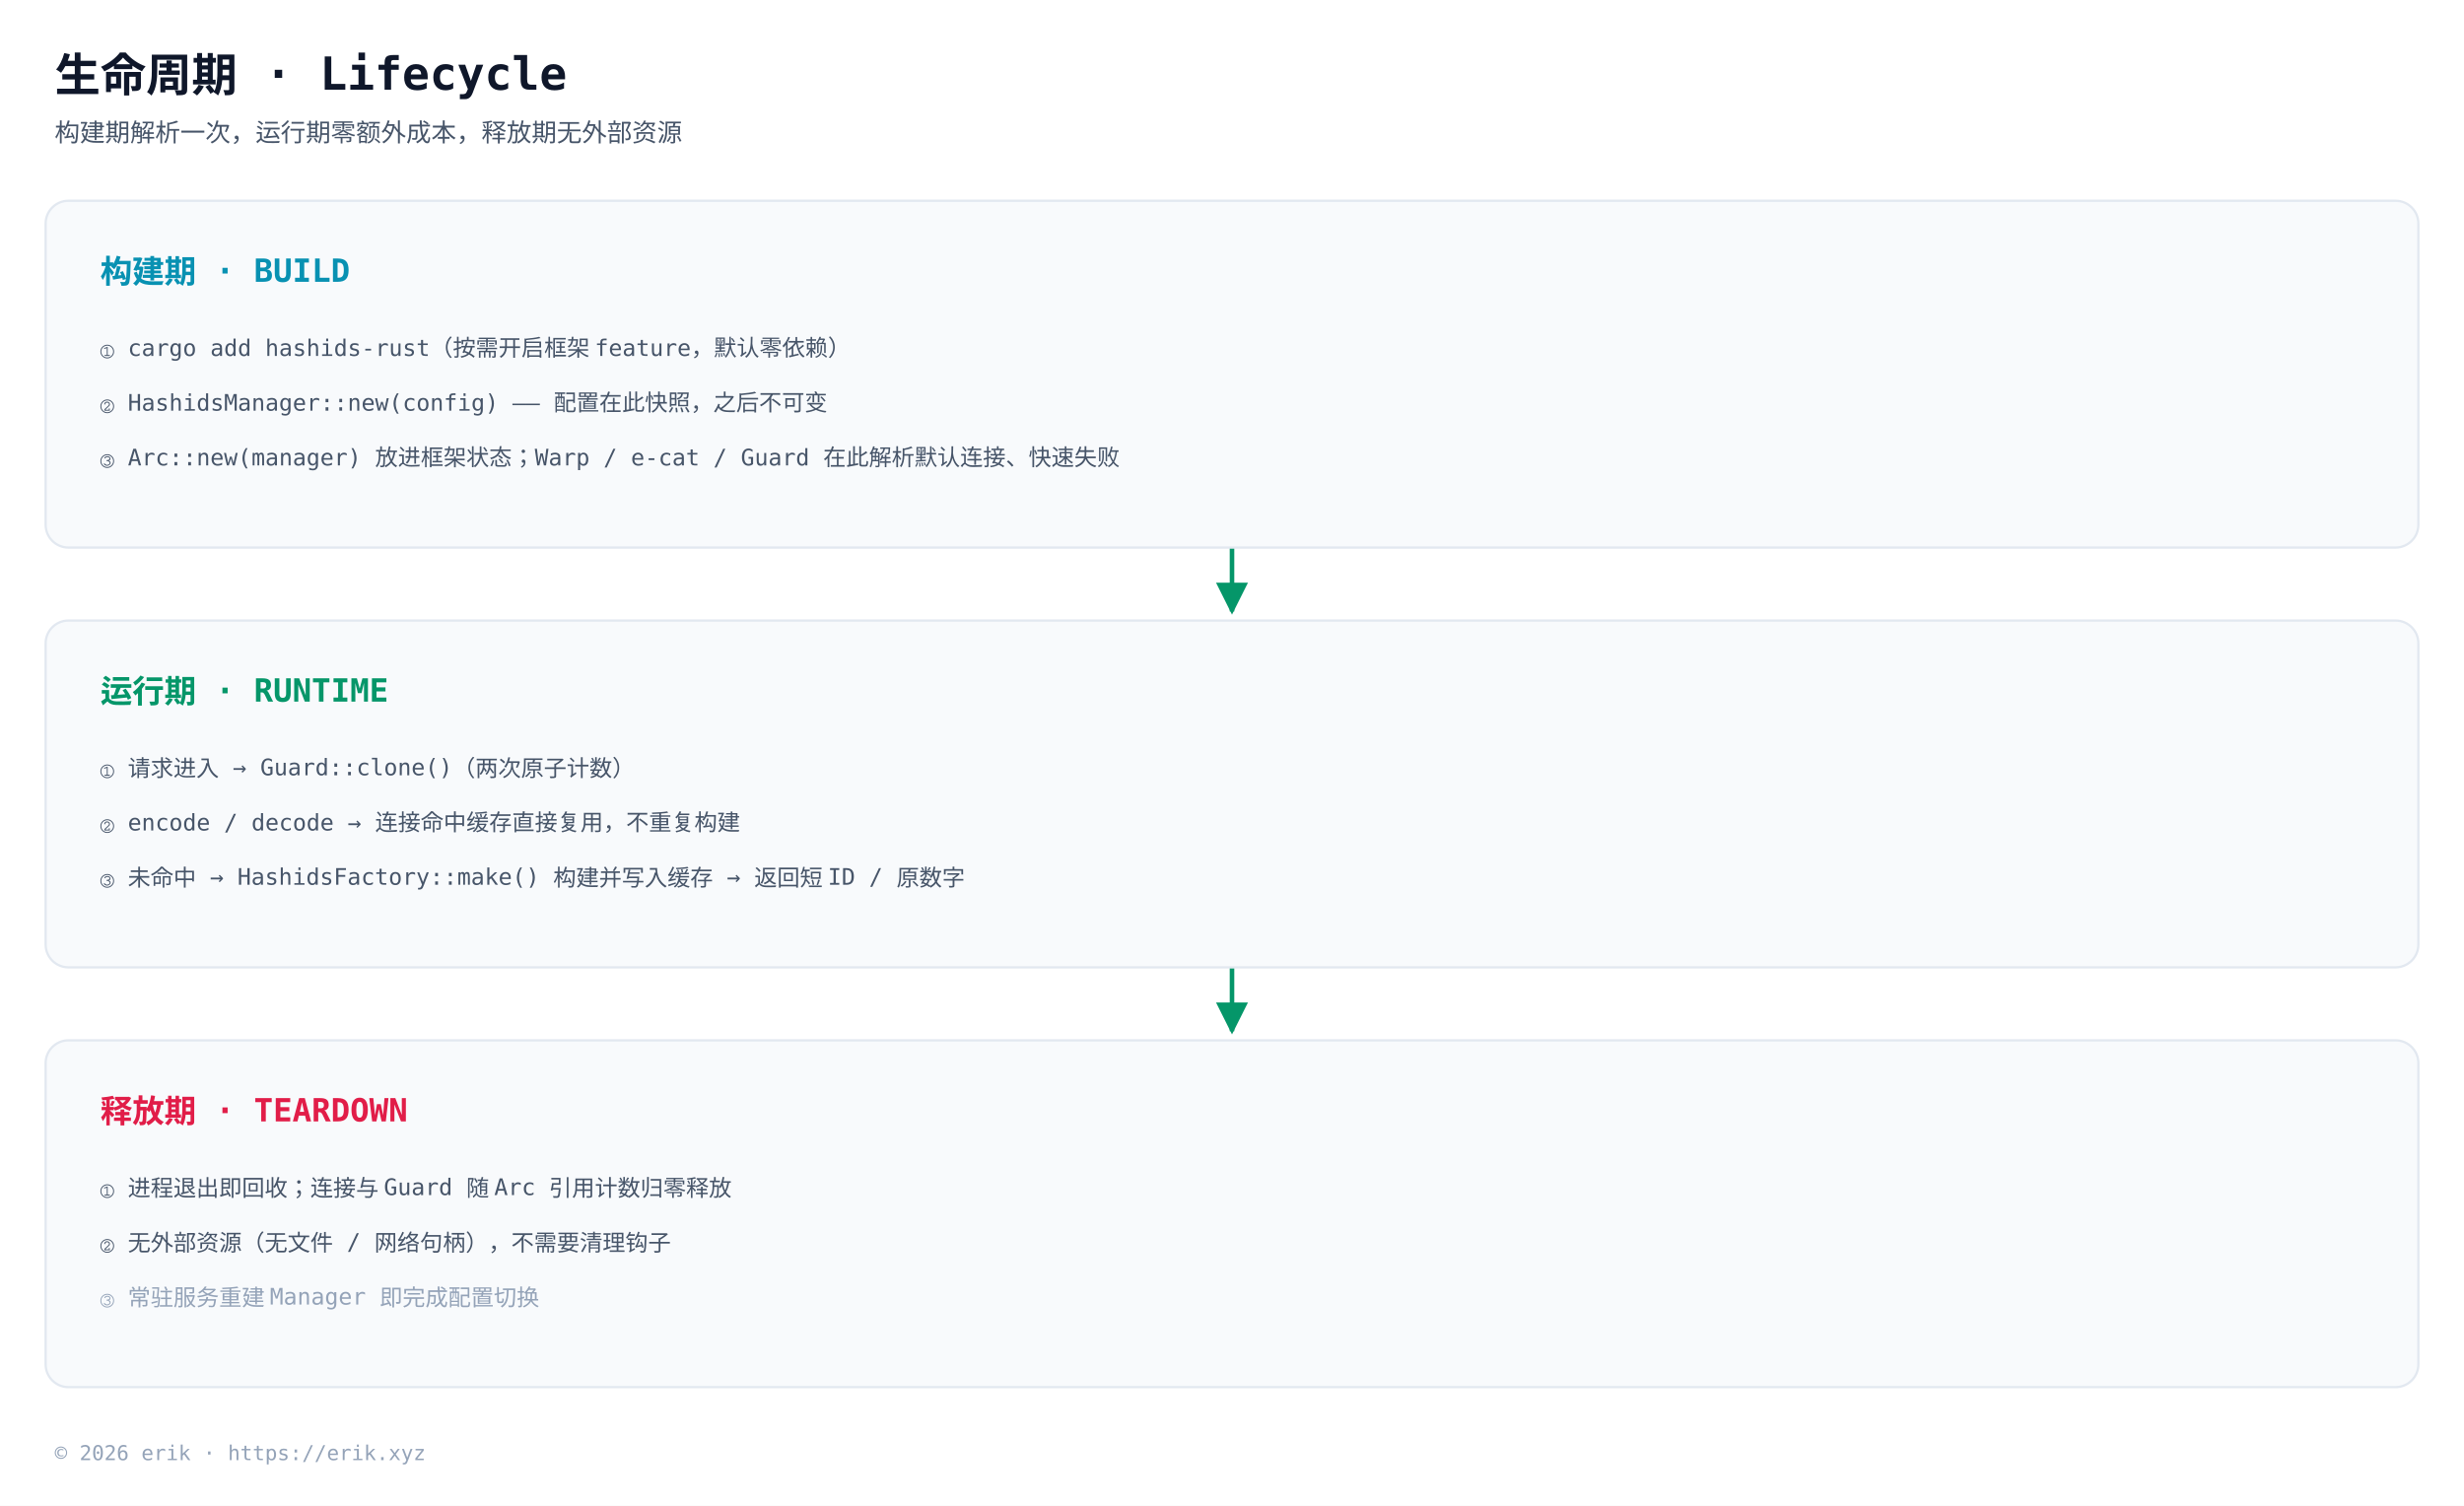
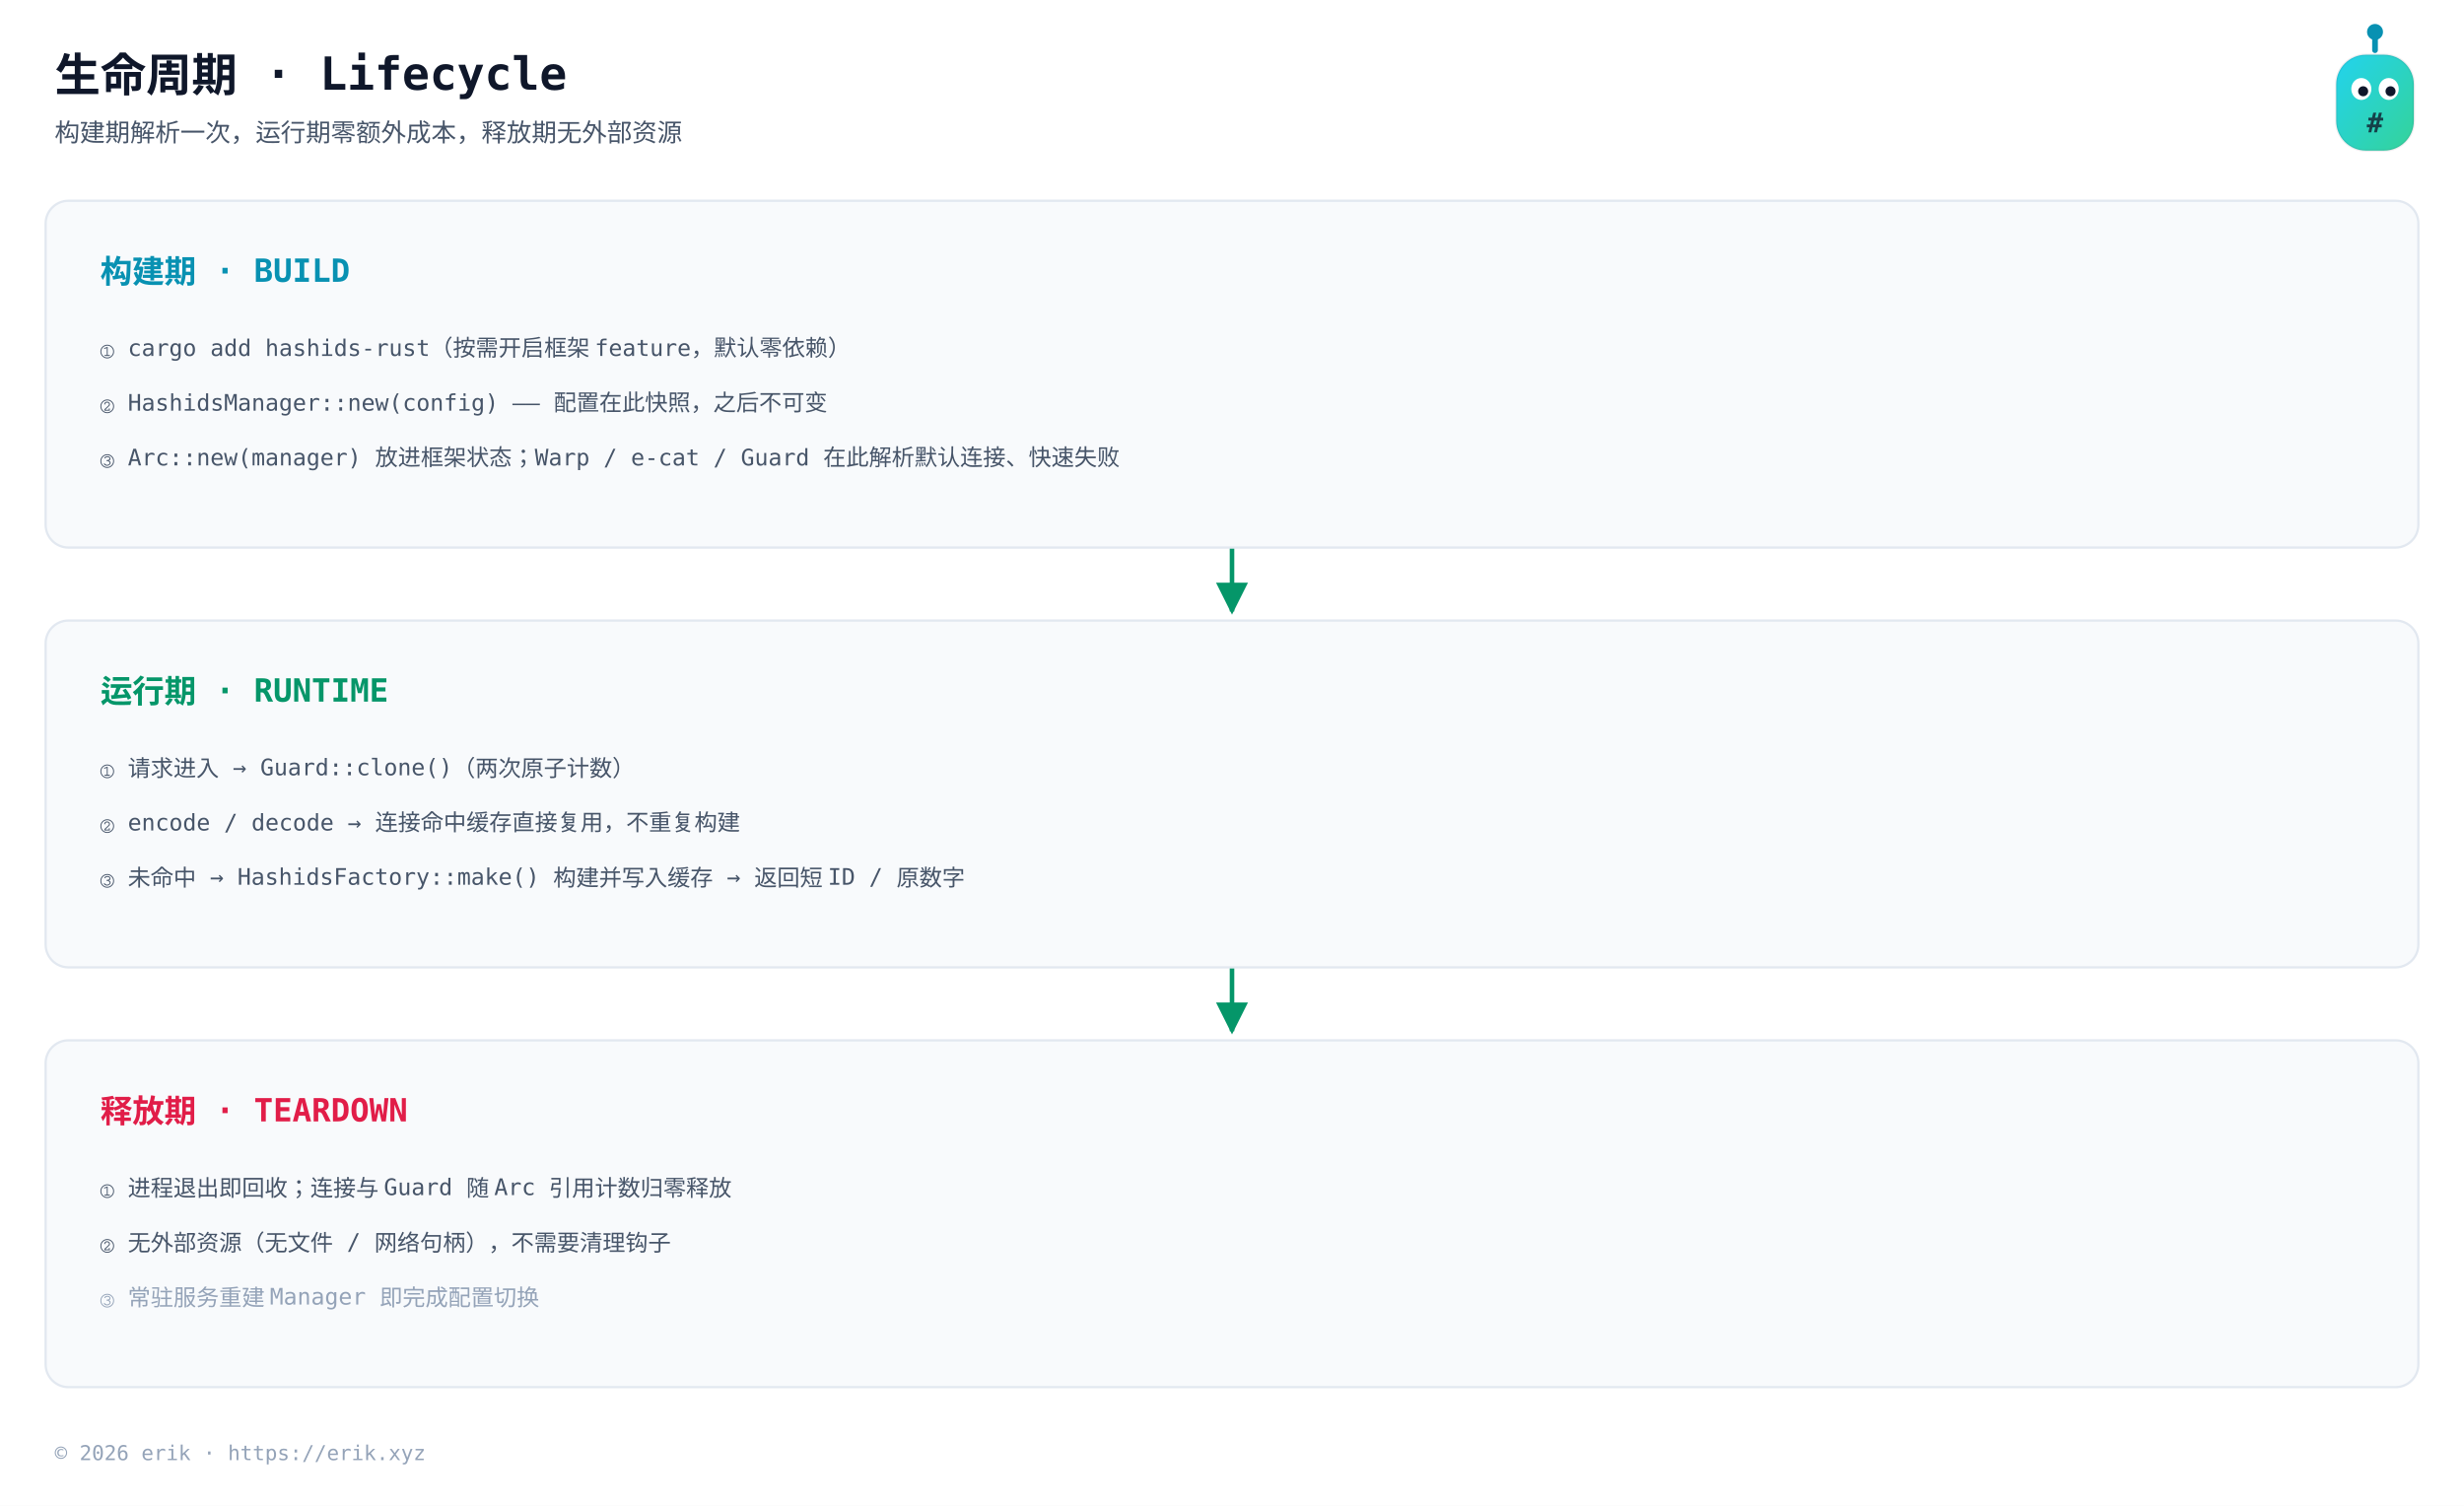
<svg xmlns="http://www.w3.org/2000/svg" viewBox="0 0 1080 660" role="img" aria-labelledby="lifeTitle lifeDesc">
  <defs>
    <style>
      text { font-family: ui-monospace, SFMono-Regular, Menlo, Consolas, "DejaVu Sans Mono", "PingFang SC", "Microsoft YaHei", monospace; }
      .bg        { fill: #ffffff; }
      .lane      { fill: #f8fafc; stroke: #e2e8f0; stroke-width: 1; }
      .t-primary { fill: #0f172a; font-weight: 600; }
      .t-muted   { fill: #475569; }
      .t-dim     { fill: #94a3b8; }
      .t-frontend { fill: #0891b2; font-weight: 600; }
      .t-backend  { fill: #059669; font-weight: 600; }
      .t-security { fill: #e11d48; font-weight: 600; }
      .a-emphasis { stroke: #059669; fill: none; }
      .a-head-emphasis { fill: #059669; }

      @media (prefers-color-scheme: dark) {
        .bg        { fill: #0b1220; }
        .lane      { fill: #0f172a; stroke: #1e293b; }
        .t-primary { fill: #f8fafc; }
        .t-muted   { fill: #94a3b8; }
        .t-dim     { fill: #64748b; }
        .t-frontend { fill: #22d3ee; }
        .t-backend  { fill: #34d399; }
        .t-security { fill: #fb7185; }
        .a-emphasis { stroke: #34d399; }
        .a-head-emphasis { fill: #34d399; }
      }
    </style>
    <marker id="ah-e" viewBox="0 0 10 10" refX="9" refY="5" markerWidth="7" markerHeight="7" orient="auto">
      <path d="M0 0 L10 5 L0 10 z" class="a-head-emphasis" />
    </marker>
  </defs>
  <rect class="bg" x="0" y="0" width="1080" height="660" />
+   <g transform="translate(1024, 14)">
+     <defs>
+       <linearGradient id="mascotGrad" x1="0" y1="0" x2="1" y2="1">
+         <stop offset="0" stop-color="#22d3ee" />
+         <stop offset="1" stop-color="#34d399" />
+       </linearGradient>
+     </defs>
+     <line x1="17" y1="8" x2="17" y2="2" stroke="#0891b2" stroke-width="2.5" stroke-linecap="round" />
+     <circle cx="17" cy="0" r="3.5" fill="#0891b2" />
+     <rect x="0" y="10" width="34" height="42" rx="13" fill="url(#mascotGrad)" stroke="rgba(15,23,42,.08)" stroke-width="1" />
+     <ellipse cx="11" cy="25" rx="4.4" ry="4.8" fill="#ffffff" />
+     <ellipse cx="23" cy="25" rx="4.4" ry="4.8" fill="#ffffff" />
+     <circle cx="11.8" cy="26" r="2.2" fill="#0f172a" />
+     <circle cx="23.8" cy="26" r="2.2" fill="#0f172a" />
+     <text x="17" y="44" font-family="ui-monospace, SFMono-Regular, Menlo, Consolas, monospace" font-size="12" font-weight="700" text-anchor="middle" fill="rgba(15,23,42,.78)">#</text>
+   </g>
  <text x="24" y="40" class="t-primary" font-size="20">生命周期 · Lifecycle</text>
  <text x="24" y="62" class="t-muted" font-size="11">构建期解析一次，运行期零额外成本，释放期无外部资源</text>
  <line class="a-emphasis" x1="540" y1="240" x2="540" y2="268" stroke-width="2" marker-end="url(#ah-e)" />
  <line class="a-emphasis" x1="540" y1="424" x2="540" y2="452" stroke-width="2" marker-end="url(#ah-e)" />
  <rect class="lane" x="20" y="88" width="1040" height="152" rx="10" />
  <text class="t-frontend" x="44" y="124" font-size="14">构建期 · BUILD</text>
  <text class="t-muted" x="44" y="156" font-size="10">① cargo add hashids-rust（按需开启框架 feature，默认零依赖）</text>
  <text class="t-muted" x="44" y="180" font-size="10">② HashidsManager::new(config) —— 配置在此快照，之后不可变</text>
  <text class="t-muted" x="44" y="204" font-size="10">③ Arc::new(manager) 放进框架状态；Warp / e-cat / Guard 在此解析默认连接、快速失败</text>
  <rect class="lane" x="20" y="272" width="1040" height="152" rx="10" />
  <text class="t-backend" x="44" y="308" font-size="14">运行期 · RUNTIME</text>
  <text class="t-muted" x="44" y="340" font-size="10">① 请求进入 → Guard::clone()（两次原子计数）</text>
  <text class="t-muted" x="44" y="364" font-size="10">② encode / decode → 连接命中缓存直接复用，不重复构建</text>
  <text class="t-muted" x="44" y="388" font-size="10">③ 未命中 → HashidsFactory::make() 构建并写入缓存 → 返回短 ID / 原数字</text>
  <rect class="lane" x="20" y="456" width="1040" height="152" rx="10" />
  <text class="t-security" x="44" y="492" font-size="14">释放期 · TEARDOWN</text>
  <text class="t-muted" x="44" y="524" font-size="10">① 进程退出即回收；连接与 Guard 随 Arc 引用计数归零释放</text>
  <text class="t-muted" x="44" y="548" font-size="10">② 无外部资源（无文件 / 网络句柄），不需要清理钩子</text>
  <text class="t-dim" x="44" y="572" font-size="10">③ 常驻服务重建 Manager 即完成配置切换</text>
  <text class="t-dim" x="24" y="640" font-size="9">© 2026 erik · https://erik.xyz</text>
</svg>
